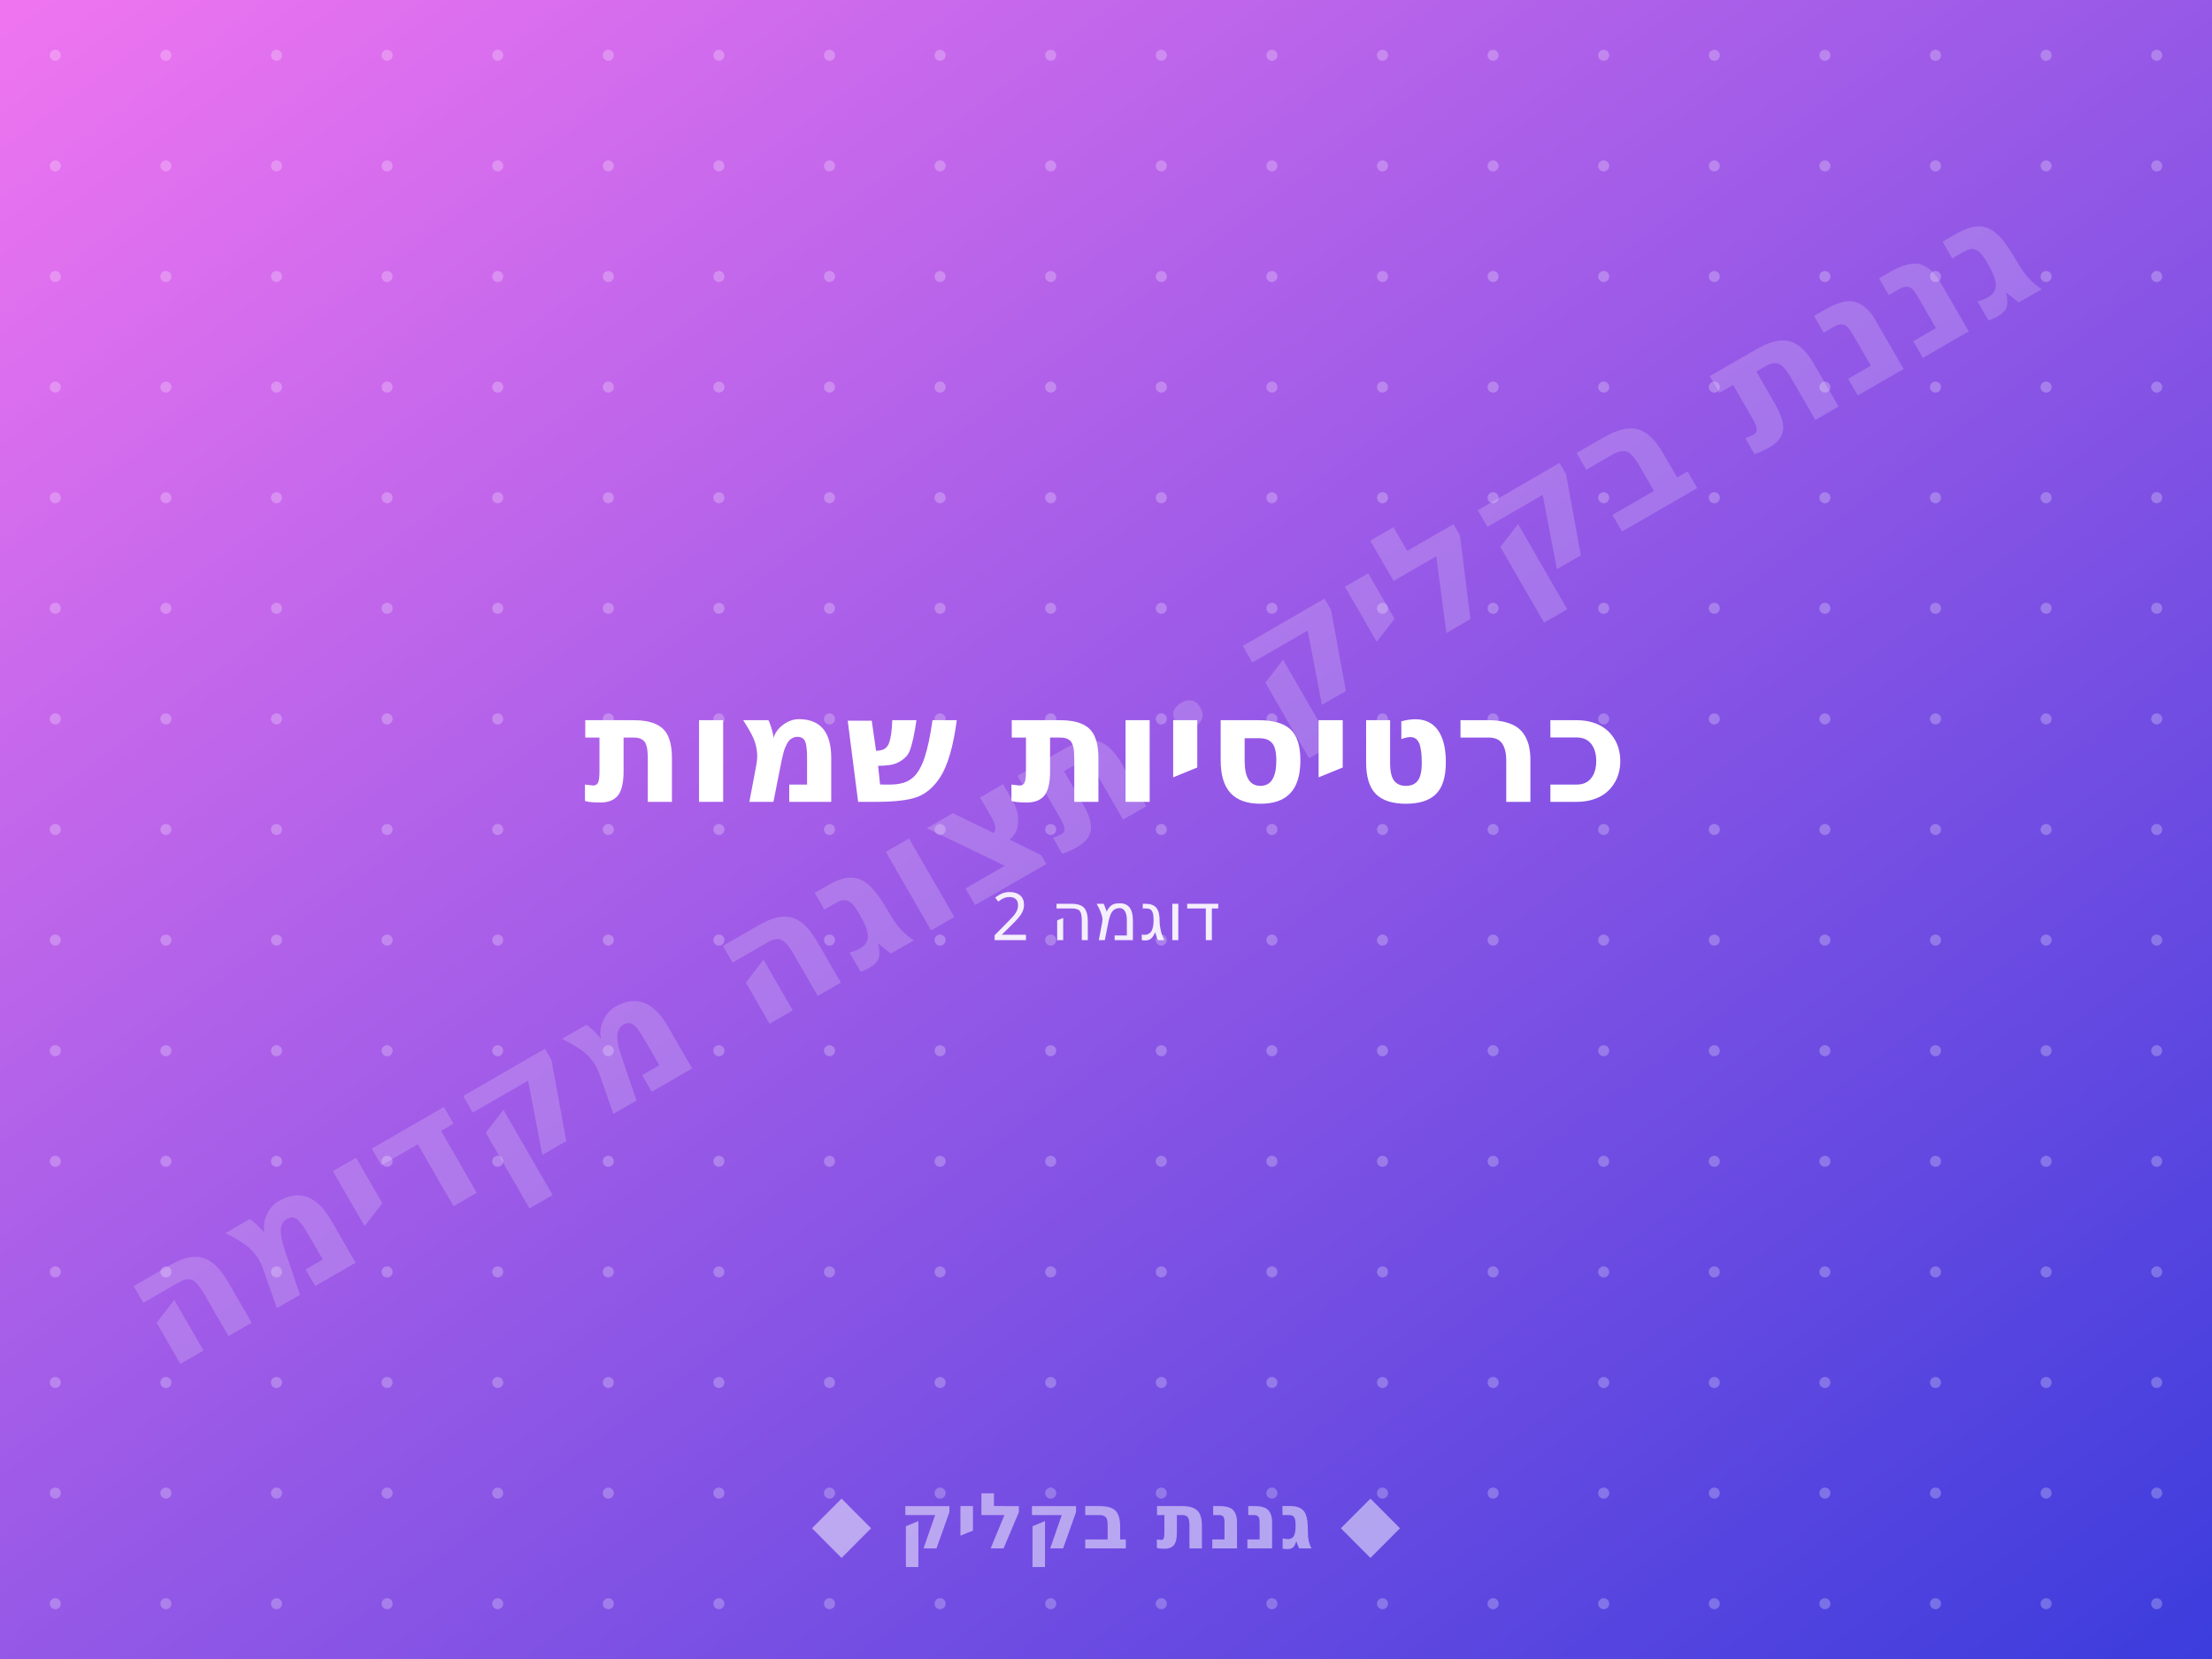
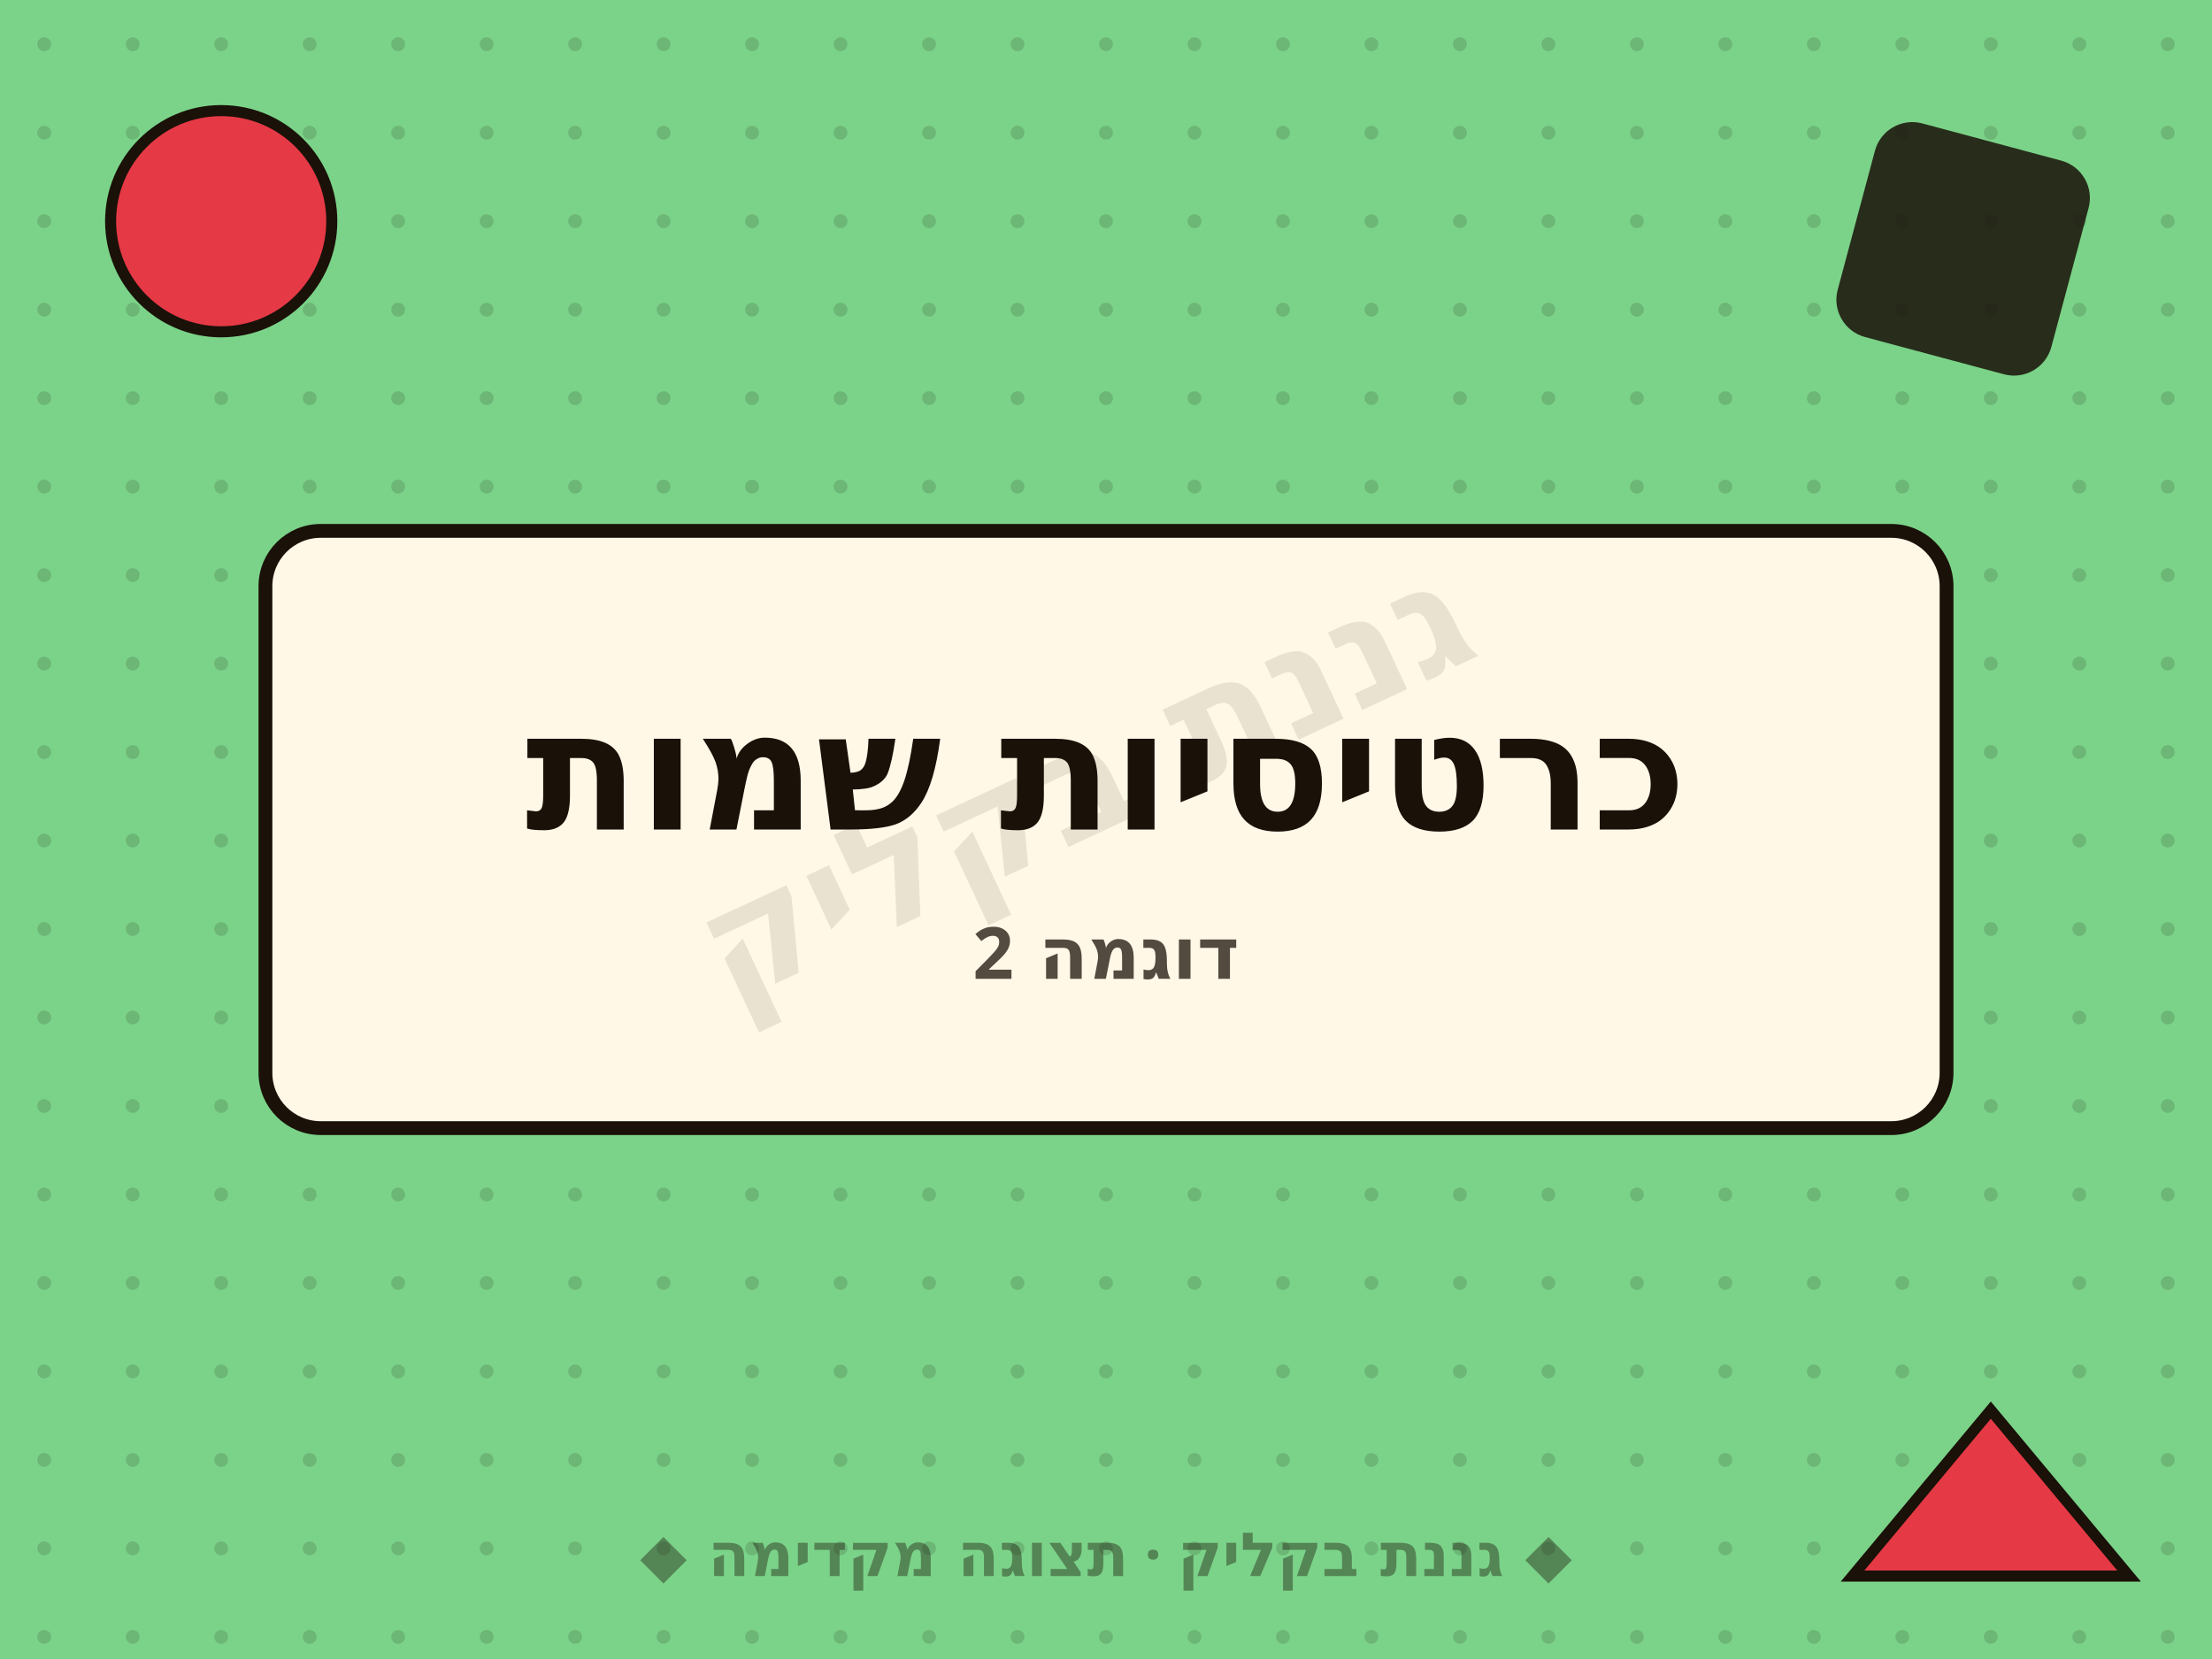
<svg xmlns="http://www.w3.org/2000/svg" viewBox="0 0 800 600" width="800" height="600">
  <defs>
-     <linearGradient id="g" x1="0" y1="0" x2="1" y2="1">
-       <stop offset="0%" stop-color="hsl(300, 80%, 70%)" />
-       <stop offset="100%" stop-color="hsl(240, 70%, 55%)" />
-     </linearGradient>
-     <pattern id="dots" width="40" height="40" patternUnits="userSpaceOnUse">
-       <circle cx="20" cy="20" r="2" fill="rgba(255,255,255,0.25)" />
+     <pattern id="dots" width="32" height="32" patternUnits="userSpaceOnUse">
+       <circle cx="16" cy="16" r="2.5" fill="#1A110826" />
    </pattern>
  </defs>
-   <rect width="800" height="600" fill="url(#g)" />
+   <rect width="800" height="600" fill="#7BD389" />
  <rect width="800" height="600" fill="url(#dots)" />
-   <g transform="translate(400, 300)">
-     <text text-anchor="middle" font-family="Heebo, Arial Hebrew, sans-serif" font-weight="800" font-size="54" fill="white" y="-10">כרטיסיות שמות</text>
-     <text text-anchor="middle" font-family="Heebo, Arial Hebrew, sans-serif" font-weight="500" font-size="24" fill="rgba(255,255,255,0.9)" y="40">דוגמה 2</text>
+   <circle cx="80" cy="80" r="40" fill="#E63946" stroke="#1A1108" stroke-width="4" />
+   <rect x="670" y="50" width="80" height="80" rx="14" fill="#1A1108" transform="rotate(15 710 90)" opacity="0.85" />
+   <polygon points="720,510 770,570 670,570" fill="#E63946" stroke="#1A1108" stroke-width="4" />
+   <rect x="96" y="192" width="608" height="216" rx="20" fill="#FFF8E7" stroke="#1A1108" stroke-width="5" />
+   <text x="400" y="300" text-anchor="middle" font-family="'Heebo','Arial Hebrew',sans-serif" font-weight="900" font-size="60" fill="#1A1108">כרטיסיות שמות</text>
+   <text x="400" y="354" text-anchor="middle" font-family="'Heebo','Arial Hebrew',sans-serif" font-weight="700" font-size="26" fill="#1A1108" opacity="0.75">דוגמה 2</text>
+   <g opacity="0.4">
+     <text x="400" y="570" text-anchor="middle" font-family="'Heebo','Arial Hebrew',sans-serif" font-weight="800" font-size="22" fill="#1A1108">◆ גננת בקליק · תצוגה מקדימה ◆</text>
  </g>
-   <g transform="translate(400, 560)" opacity="0.5">
-     <text text-anchor="middle" font-family="Heebo, Arial Hebrew, sans-serif" font-weight="700" font-size="28" fill="white">◆ גננת בקליק ◆</text>
-   </g>
-   <text text-anchor="middle" font-family="Heebo, Arial Hebrew, sans-serif" font-weight="700" font-size="60" fill="rgba(255,255,255,0.18)" transform="translate(400, 300) rotate(-30)">גננת בקליק · תצוגה מקדימה</text>
+   <text x="400" y="300" text-anchor="middle" font-family="'Heebo','Arial Hebrew',sans-serif" font-weight="900" font-size="56" fill="#1A1108" opacity="0.10" transform="rotate(-25 400 300)">גננת בקליק</text>
</svg>
